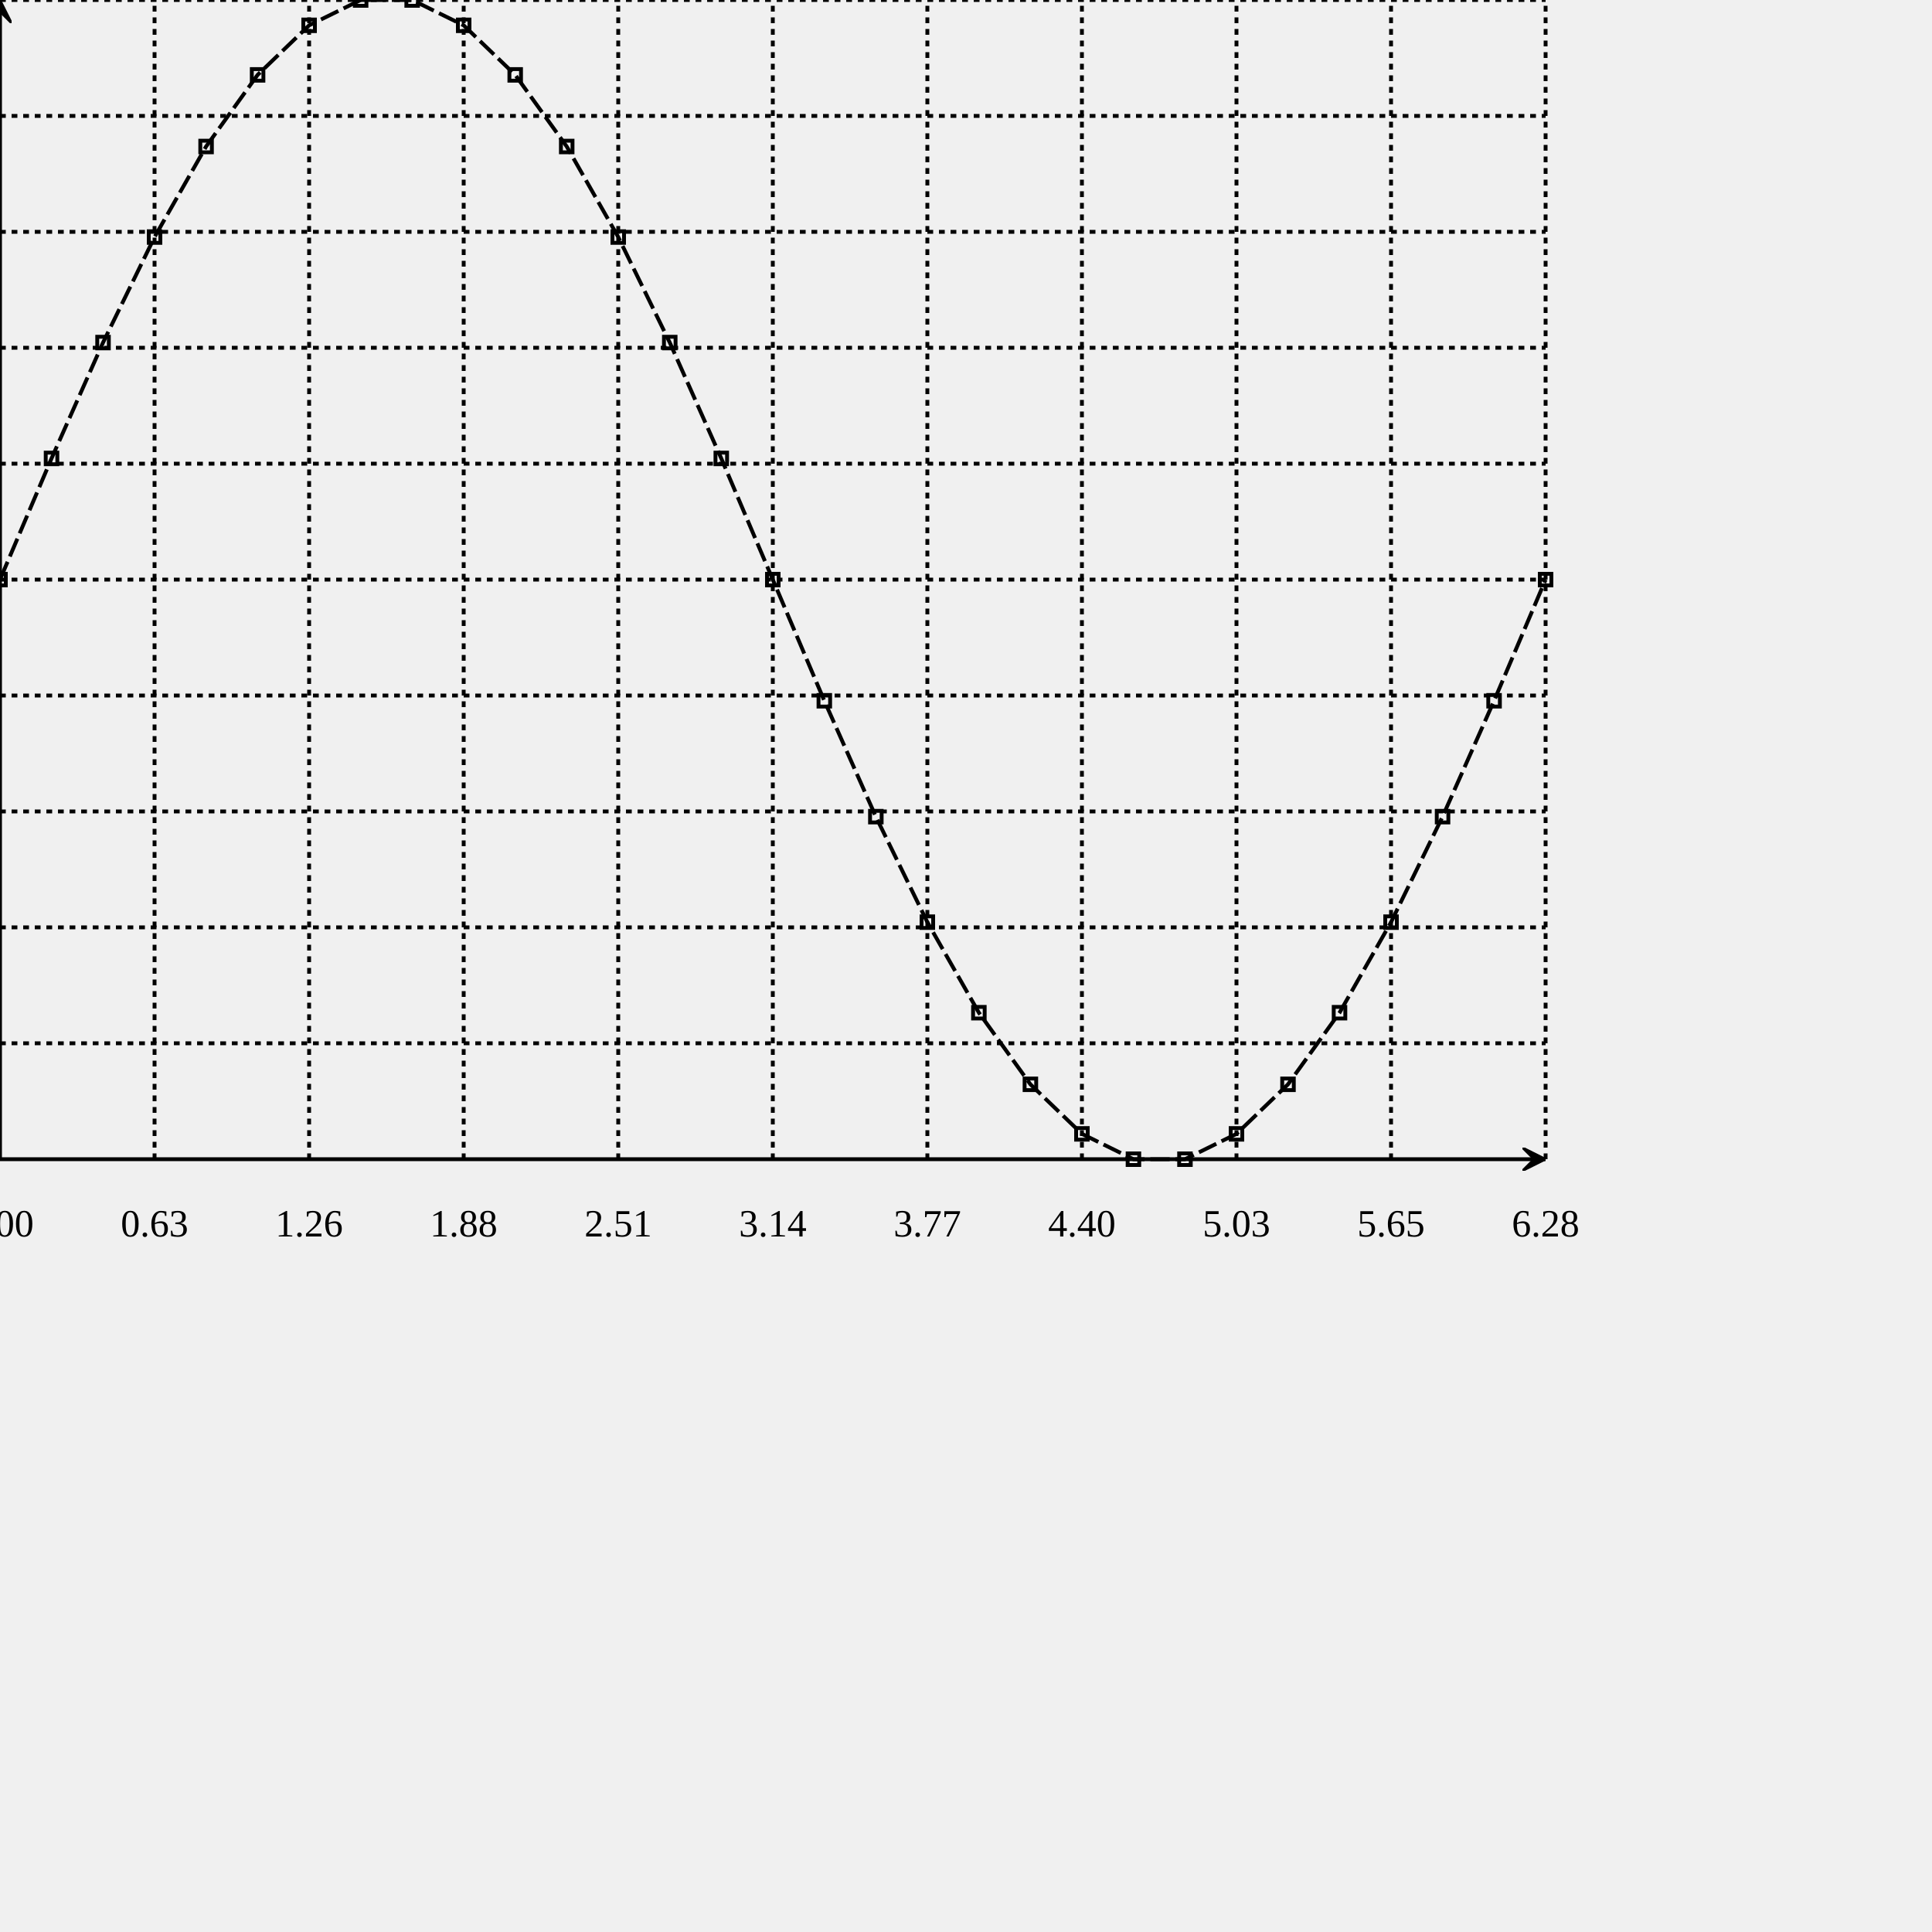
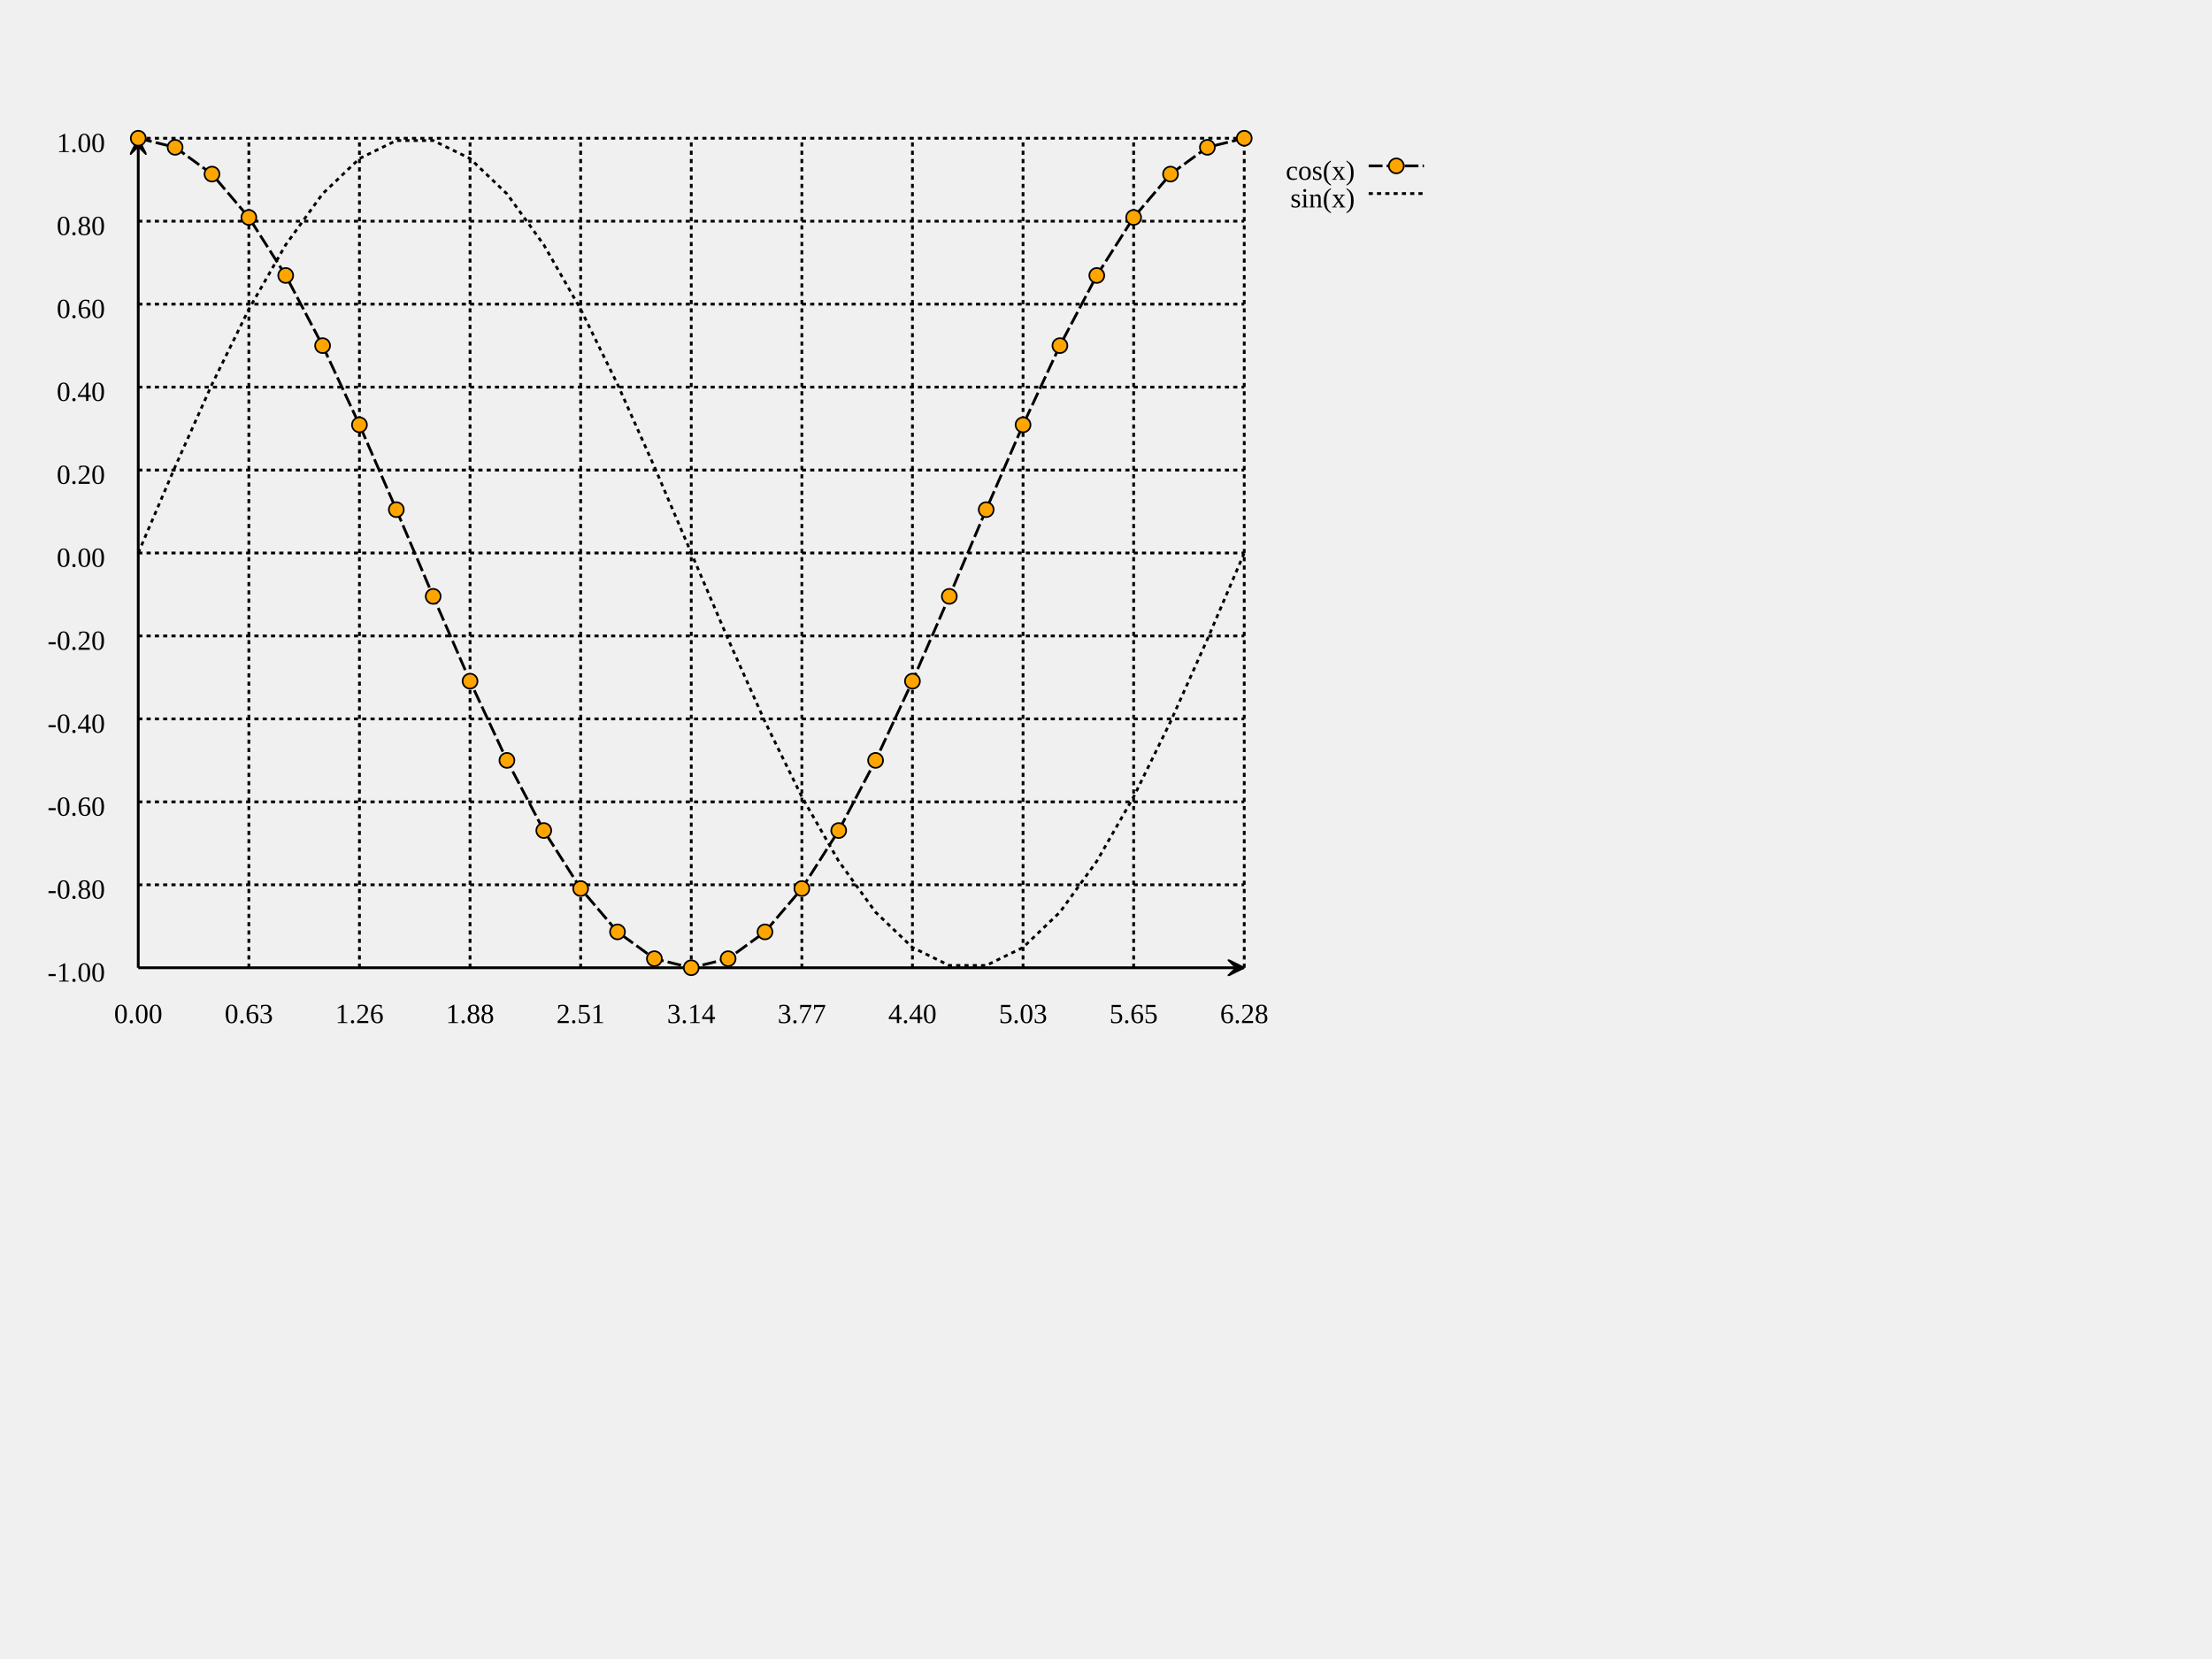
- <svg xmlns="http://www.w3.org/2000/svg" width="1000" height="1000" font-size="20px" version="1.1" style="stroke: black; stroke-width: 2px; fill: none">
+ <svg xmlns="http://www.w3.org/2000/svg" width="1600" height="1200" font-size="20px" version="1.1" style="stroke: black; stroke-width: 2px; fill: none">
  <style> text{stroke:none; stroke-width:0px; fill:black;} </style>
  <defs>
    <marker id="arrow" viewBox="0 0 20 20" refX="20" refY="10" markerUnits="strokeWidth" fill="black" markerWidth="8" markerHeight="6" orient="auto">
      <path d="M 0 0 L 20 10 L 0 20 L 10 10 z" />
    </marker>
    <marker id="reverse-arrow" viewBox="0 0 20 20" refX="0" refY="10" markerUnits="strokeWidth" fill="black" markerWidth="8" markerHeight="6" orient="auto">
      <path d="M 20 0 L 0 10 L 20 20 L 10 10 z" />
    </marker>
    <marker id="point2d" viewBox="0 0 20 20" refX="10" refY="10" markerUnits="strokeWidth" fill="orange" markerWidth="6" markerHeight="6" orient="auto">
      <circle cx="10" cy="10" r="9" />
    </marker>
    <marker id="point2d-black" viewBox="0 0 20 20" refX="10" refY="10" markerUnits="strokeWidth" fill="black" markerWidth="6" markerHeight="6" orient="auto">
      <circle cx="10" cy="10" r="9" />
    </marker>
    <marker id="point2d-white" viewBox="0 0 20 20" refX="10" refY="10" markerUnits="strokeWidth" fill="white" markerWidth="6" markerHeight="6" orient="auto">
      <circle cx="10" cy="10" r="9" />
    </marker>
    <marker id="point2d-gray" viewBox="0 0 20 20" refX="10" refY="10" markerUnits="strokeWidth" fill="#888888" markerWidth="6" markerHeight="6" orient="auto">
      <circle cx="10" cy="10" r="9" />
    </marker>
    <filter id="shadow" filterRes="50" x="0" y="0">
      <feGaussianBlur stdDeviation="2 2" />
      <feOffset dx="2" dy="2" />
    </filter>
    <linearGradient x1="0%" x2="100%" id="linear0" y1="0%" y2="100%">
      <stop offset="0%" style="stop-color:rgb(255,255,255);stop-opacity:1" />
      <stop offset="100%" style="stop-color:rgb(220,220,220);stop-opacity:1" />
    </linearGradient>
    <linearGradient x1="0%" x2="100%" id="multi0" y1="100%" y2="100%">
      <stop offset="0%" style="stop-color:rgb(255,255,255);stop-opacity:1" />
      <stop offset="45%" style="stop-color:rgb(255,255,255);stop-opacity:1" />
      <stop offset="46%" style="stop-color:rgb(0,0,0);stop-opacity:1" />
      <stop offset="50%" style="stop-color:rgb(0,0,0);stop-opacity:1" />
      <stop offset="54%" style="stop-color:rgb(0,0,0);stop-opacity:1" />
      <stop offset="55%" style="stop-color:rgb(220,220,220);stop-opacity:1" />
      <stop offset="100%" style="stop-color:rgb(220,220,220);stop-opacity:1" />
    </linearGradient>
    <linearGradient x1="100%" x2="0%" id="multi1" y1="100%" y2="100%">
      <stop offset="0%" style="stop-color:rgb(255,255,255);stop-opacity:1" />
      <stop offset="45%" style="stop-color:rgb(255,255,255);stop-opacity:1" />
      <stop offset="46%" style="stop-color:rgb(0,0,0);stop-opacity:1" />
      <stop offset="50%" style="stop-color:rgb(0,0,0);stop-opacity:1" />
      <stop offset="54%" style="stop-color:rgb(0,0,0);stop-opacity:1" />
      <stop offset="55%" style="stop-color:rgb(220,220,220);stop-opacity:1" />
      <stop offset="100%" style="stop-color:rgb(220,220,220);stop-opacity:1" />
    </linearGradient>
    <linearGradient x1="100%" x2="0%" id="multi2" y1="100%" y2="100%">
      <stop offset="0%" style="stop-color:rgb(255,255,255);stop-opacity:1" />
      <stop offset="45%" style="stop-color:rgb(255,255,255);stop-opacity:1" />
      <stop offset="46%" style="stop-color:rgb(0,0,0);stop-opacity:1" />
      <stop offset="50%" style="stop-color:rgb(0,0,0);stop-opacity:1" />
      <stop offset="54%" style="stop-color:rgb(0,0,0);stop-opacity:1" />
      <stop offset="55%" style="stop-color:rgb(255,255,255);stop-opacity:1" />
      <stop offset="100%" style="stop-color:rgb(255,255,255);stop-opacity:1" />
    </linearGradient>
    <radialGradient id="radial0" cx="30%" cy="30%" r="50%">
      <stop offset="0%" style="stop-color:rgb(255,255,255); stop-opacity:0" />
      <stop offset="100%" style="stop-color:rgb(0,0,255);stop-opacity:1" />
    </radialGradient>
  </defs>
-   <path d="M 0 600 L 800 600" style="marker-end:url(#arrow);" />
-   <text x="0" y="630" dx="0" dy="10" style="stroke-width:1px;fill:black;text-anchor:middle;">0.00</text>
-   <text x="80" y="630" dx="0" dy="10" style="stroke-width:1px;fill:black;text-anchor:middle;">0.63</text>
-   <text x="160" y="630" dx="0" dy="10" style="stroke-width:1px;fill:black;text-anchor:middle;">1.26</text>
-   <text x="240" y="630" dx="0" dy="10" style="stroke-width:1px;fill:black;text-anchor:middle;">1.88</text>
-   <text x="320" y="630" dx="0" dy="10" style="stroke-width:1px;fill:black;text-anchor:middle;">2.51</text>
-   <text x="400" y="630" dx="0" dy="10" style="stroke-width:1px;fill:black;text-anchor:middle;">3.14</text>
-   <text x="480" y="630" dx="0" dy="10" style="stroke-width:1px;fill:black;text-anchor:middle;">3.77</text>
-   <text x="560" y="630" dx="0" dy="10" style="stroke-width:1px;fill:black;text-anchor:middle;">4.40</text>
-   <text x="640" y="630" dx="0" dy="10" style="stroke-width:1px;fill:black;text-anchor:middle;">5.03</text>
-   <text x="720" y="630" dx="0" dy="10" style="stroke-width:1px;fill:black;text-anchor:middle;">5.65</text>
-   <text x="800" y="630" dx="0" dy="10" style="stroke-width:1px;fill:black;text-anchor:middle;">6.28</text>
-   <path d="M 0 600 L 0 0" style="marker-end:url(#arrow);" />
-   <text x="-20" y="0" dx="-20" dy="10" style="text-anchor:end">0.99</text>
-   <text x="-20" y="60" dx="-20" dy="10" style="text-anchor:end">0.80</text>
-   <text x="-20" y="120" dx="-20" dy="10" style="text-anchor:end">0.60</text>
-   <text x="-20" y="180" dx="-20" dy="10" style="text-anchor:end">0.40</text>
-   <text x="-20" y="240" dx="-20" dy="10" style="text-anchor:end">0.20</text>
-   <text x="-20" y="300" dx="-20" dy="10" style="text-anchor:end">0.00</text>
-   <text x="-20" y="360" dx="-20" dy="10" style="text-anchor:end">-0.20</text>
-   <text x="-20" y="420" dx="-20" dy="10" style="text-anchor:end">-0.40</text>
-   <text x="-20" y="480" dx="-20" dy="10" style="text-anchor:end">-0.60</text>
-   <text x="-20" y="540" dx="-20" dy="10" style="text-anchor:end">-0.80</text>
-   <text x="-20" y="600" dx="-20" dy="10" style="text-anchor:end">-0.99</text>
-   <path d="M 80 600 L 80 0" style="stroke-dasharray:3,3;" />
-   <path d="M 160 600 L 160 0" style="stroke-dasharray:3,3;" />
-   <path d="M 240 600 L 240 0" style="stroke-dasharray:3,3;" />
-   <path d="M 320 600 L 320 0" style="stroke-dasharray:3,3;" />
-   <path d="M 400 600 L 400 0" style="stroke-dasharray:3,3;" />
-   <path d="M 480 600 L 480 0" style="stroke-dasharray:3,3;" />
-   <path d="M 560 600 L 560 0" style="stroke-dasharray:3,3;" />
-   <path d="M 640 600 L 640 0" style="stroke-dasharray:3,3;" />
-   <path d="M 720 600 L 720 0" style="stroke-dasharray:3,3;" />
-   <path d="M 800 600 L 800 0" style="stroke-dasharray:3,3;" />
-   <path d="M 0 0 L 800 0" style="stroke-dasharray:3,3;" />
-   <path d="M 0 60 L 800 60" style="stroke-dasharray:3,3;" />
-   <path d="M 0 120 L 800 120" style="stroke-dasharray:3,3;" />
-   <path d="M 0 180 L 800 180" style="stroke-dasharray:3,3;" />
-   <path d="M 0 240 L 800 240" style="stroke-dasharray:3,3;" />
-   <path d="M 0 300 L 800 300" style="stroke-dasharray:3,3;" />
-   <path d="M 0 360 L 800 360" style="stroke-dasharray:3,3;" />
-   <path d="M 0 420 L 800 420" style="stroke-dasharray:3,3;" />
-   <path d="M 0 480 L 800 480" style="stroke-dasharray:3,3;" />
-   <path d="M 0 540 L 800 540" style="stroke-dasharray:3,3;" />
-   <path d="M 0 300 L 26.667 237.283 L 53.333 177.307 L 80 122.693 L 106.667 75.829 L 133.333 38.761 L 160 13.111 L 186.667 3.3490153302679e-14 L 213.333 0 L 240 13.111 L 266.667 38.761 L 293.333 75.829 L 320 122.693 L 346.667 177.307 L 373.333 237.283 L 400 300 L 426.667 362.717 L 453.333 422.693 L 480 477.307 L 506.667 524.171 L 533.333 561.239 L 560 586.889 L 586.667 600 L 613.333 600 L 640 586.889 L 666.667 561.239 L 693.333 524.171 L 720 477.307 L 746.667 422.693 L 773.333 362.717 L 800 300" style="stroke-dasharray:10,3;" />
-   <rect x="-3" y="297" width="6" height="6" style="" />
-   <rect x="23.667" y="234.283" width="6" height="6" style="" />
-   <rect x="50.333" y="174.307" width="6" height="6" style="" />
-   <rect x="77" y="119.693" width="6" height="6" style="" />
-   <rect x="103.667" y="72.829" width="6" height="6" style="" />
-   <rect x="130.333" y="35.761" width="6" height="6" style="" />
-   <rect x="157" y="10.111" width="6" height="6" style="" />
-   <rect x="183.667" y="-3" width="6" height="6" style="" />
-   <rect x="210.333" y="-3" width="6" height="6" style="" />
-   <rect x="237" y="10.111" width="6" height="6" style="" />
-   <rect x="263.667" y="35.761" width="6" height="6" style="" />
-   <rect x="290.333" y="72.829" width="6" height="6" style="" />
-   <rect x="317" y="119.693" width="6" height="6" style="" />
-   <rect x="343.667" y="174.307" width="6" height="6" style="" />
-   <rect x="370.333" y="234.283" width="6" height="6" style="" />
-   <rect x="397" y="297" width="6" height="6" style="" />
-   <rect x="423.667" y="359.717" width="6" height="6" style="" />
-   <rect x="450.333" y="419.693" width="6" height="6" style="" />
-   <rect x="477" y="474.307" width="6" height="6" style="" />
-   <rect x="503.667" y="521.171" width="6" height="6" style="" />
-   <rect x="530.333" y="558.239" width="6" height="6" style="" />
-   <rect x="557" y="583.889" width="6" height="6" style="" />
-   <rect x="583.667" y="597" width="6" height="6" style="" />
-   <rect x="610.333" y="597" width="6" height="6" style="" />
-   <rect x="637" y="583.889" width="6" height="6" style="" />
-   <rect x="663.667" y="558.239" width="6" height="6" style="" />
-   <rect x="690.333" y="521.171" width="6" height="6" style="" />
-   <rect x="717" y="474.307" width="6" height="6" style="" />
-   <rect x="743.667" y="419.693" width="6" height="6" style="" />
-   <rect x="770.333" y="359.717" width="6" height="6" style="" />
-   <rect x="797" y="297" width="6" height="6" style="" />
+   <path d="M 100 700 L 900 700" style="marker-start:url(#nil);marker-end:url(#arrow);marker-mid:url(#nil);" />
+   <path d="M 100 700 L 100 100" style="marker-start:url(#nil);marker-end:url(#arrow);marker-mid:url(#nil);" />
+   <text x="100" y="730" dx="0" dy="10" style="stroke-width:1px;fill:black;text-anchor:middle;">0.00</text>
+   <text x="180" y="730" dx="0" dy="10" style="stroke-width:1px;fill:black;text-anchor:middle;">0.63</text>
+   <path d="M 180 700 L 180 100" style="marker-start:url(#nil);marker-end:url(#nil);marker-mid:url(#nil);stroke-dasharray:3,3;" />
+   <text x="260" y="730" dx="0" dy="10" style="stroke-width:1px;fill:black;text-anchor:middle;">1.26</text>
+   <path d="M 260 700 L 260 100" style="marker-start:url(#nil);marker-end:url(#nil);marker-mid:url(#nil);stroke-dasharray:3,3;" />
+   <text x="340" y="730" dx="0" dy="10" style="stroke-width:1px;fill:black;text-anchor:middle;">1.88</text>
+   <path d="M 340 700 L 340 100" style="marker-start:url(#nil);marker-end:url(#nil);marker-mid:url(#nil);stroke-dasharray:3,3;" />
+   <text x="420" y="730" dx="0" dy="10" style="stroke-width:1px;fill:black;text-anchor:middle;">2.51</text>
+   <path d="M 420 700 L 420 100" style="marker-start:url(#nil);marker-end:url(#nil);marker-mid:url(#nil);stroke-dasharray:3,3;" />
+   <text x="500" y="730" dx="0" dy="10" style="stroke-width:1px;fill:black;text-anchor:middle;">3.14</text>
+   <path d="M 500 700 L 500 100" style="marker-start:url(#nil);marker-end:url(#nil);marker-mid:url(#nil);stroke-dasharray:3,3;" />
+   <text x="580" y="730" dx="0" dy="10" style="stroke-width:1px;fill:black;text-anchor:middle;">3.77</text>
+   <path d="M 580 700 L 580 100" style="marker-start:url(#nil);marker-end:url(#nil);marker-mid:url(#nil);stroke-dasharray:3,3;" />
+   <text x="660" y="730" dx="0" dy="10" style="stroke-width:1px;fill:black;text-anchor:middle;">4.40</text>
+   <path d="M 660 700 L 660 100" style="marker-start:url(#nil);marker-end:url(#nil);marker-mid:url(#nil);stroke-dasharray:3,3;" />
+   <text x="740" y="730" dx="0" dy="10" style="stroke-width:1px;fill:black;text-anchor:middle;">5.03</text>
+   <path d="M 740 700 L 740 100" style="marker-start:url(#nil);marker-end:url(#nil);marker-mid:url(#nil);stroke-dasharray:3,3;" />
+   <text x="820" y="730" dx="0" dy="10" style="stroke-width:1px;fill:black;text-anchor:middle;">5.65</text>
+   <path d="M 820 700 L 820 100" style="marker-start:url(#nil);marker-end:url(#nil);marker-mid:url(#nil);stroke-dasharray:3,3;" />
+   <text x="900" y="730" dx="0" dy="10" style="stroke-width:1px;fill:black;text-anchor:middle;">6.28</text>
+   <path d="M 900 700 L 900 100" style="marker-start:url(#nil);marker-end:url(#nil);marker-mid:url(#nil);stroke-dasharray:3,3;" />
+   <text x="76" y="700" dx="0" dy="10" style="text-anchor:end">-1.00</text>
+   <text x="76" y="640" dx="0" dy="10" style="text-anchor:end">-0.80</text>
+   <path d="M 100 640 L 900 640" style="marker-start:url(#nil);marker-end:url(#nil);marker-mid:url(#nil);stroke-dasharray:3,3;" />
+   <text x="76" y="580" dx="0" dy="10" style="text-anchor:end">-0.60</text>
+   <path d="M 100 580 L 900 580" style="marker-start:url(#nil);marker-end:url(#nil);marker-mid:url(#nil);stroke-dasharray:3,3;" />
+   <text x="76" y="520" dx="0" dy="10" style="text-anchor:end">-0.40</text>
+   <path d="M 100 520 L 900 520" style="marker-start:url(#nil);marker-end:url(#nil);marker-mid:url(#nil);stroke-dasharray:3,3;" />
+   <text x="76" y="460" dx="0" dy="10" style="text-anchor:end">-0.20</text>
+   <path d="M 100 460 L 900 460" style="marker-start:url(#nil);marker-end:url(#nil);marker-mid:url(#nil);stroke-dasharray:3,3;" />
+   <text x="76" y="400" dx="0" dy="10" style="text-anchor:end">0.00</text>
+   <path d="M 100 400 L 900 400" style="marker-start:url(#nil);marker-end:url(#nil);marker-mid:url(#nil);stroke-dasharray:3,3;" />
+   <text x="76" y="340" dx="0" dy="10" style="text-anchor:end">0.20</text>
+   <path d="M 100 340 L 900 340" style="marker-start:url(#nil);marker-end:url(#nil);marker-mid:url(#nil);stroke-dasharray:3,3;" />
+   <text x="76" y="280" dx="0" dy="10" style="text-anchor:end">0.40</text>
+   <path d="M 100 280 L 900 280" style="marker-start:url(#nil);marker-end:url(#nil);marker-mid:url(#nil);stroke-dasharray:3,3;" />
+   <text x="76" y="220" dx="0" dy="10" style="text-anchor:end">0.60</text>
+   <path d="M 100 220 L 900 220" style="marker-start:url(#nil);marker-end:url(#nil);marker-mid:url(#nil);stroke-dasharray:3,3;" />
+   <text x="76" y="160" dx="0" dy="10" style="text-anchor:end">0.80</text>
+   <path d="M 100 160 L 900 160" style="marker-start:url(#nil);marker-end:url(#nil);marker-mid:url(#nil);stroke-dasharray:3,3;" />
+   <text x="76" y="100" dx="0" dy="10" style="text-anchor:end">1.00</text>
+   <path d="M 100 100 L 900 100" style="marker-start:url(#nil);marker-end:url(#nil);marker-mid:url(#nil);stroke-dasharray:3,3;" />
+   <path d="M 100 100 L 126.667 106.556 L 153.333 125.936 L 180 157.295 L 206.667 199.261 L 233.333 250 L 260 307.295 L 286.667 368.641 L 313.333 431.359 L 340 492.705 L 366.667 550 L 393.333 600.739 L 420 642.705 L 446.667 674.064 L 473.333 693.444 L 500 700 L 526.667 693.444 L 553.333 674.064 L 580 642.705 L 606.667 600.739 L 633.333 550 L 660 492.705 L 686.667 431.359 L 713.333 368.641 L 740 307.295 L 766.667 250 L 793.333 199.261 L 820 157.295 L 846.667 125.936 L 873.333 106.556 L 900 100" style="marker-start:url(#point2d);marker-end:url(#point2d);marker-mid:url(#point2d);stroke-dasharray:10,3;" />
+   <text x="980" y="120" dx="0" dy="10" style="text-anchor:end">cos(x)</text>
+   <path d="M 990 120 L 1010 120 L 1030 120" style="marker-start:url(#nil);marker-end:url(#nil);marker-mid:url(#point2d);stroke-dasharray:10,3;" />
+   <path d="M 100 400 L 126.667 337.626 L 153.333 277.979 L 180 223.664 L 206.667 177.057 L 233.333 140.192 L 260 114.683 L 286.667 101.643 L 313.333 101.643 L 340 114.683 L 366.667 140.192 L 393.333 177.057 L 420 223.664 L 446.667 277.979 L 473.333 337.626 L 500 400 L 526.667 462.374 L 553.333 522.021 L 580 576.336 L 606.667 622.943 L 633.333 659.808 L 660 685.317 L 686.667 698.357 L 713.333 698.357 L 740 685.317 L 766.667 659.808 L 793.333 622.943 L 820 576.336 L 846.667 522.021 L 873.333 462.374 L 900 400" style="marker-start:url(#nil);marker-end:url(#nil);marker-mid:url(#nil);stroke-dasharray:3,3;" />
+   <text x="980" y="140" dx="0" dy="10" style="text-anchor:end">sin(x)</text>
+   <path d="M 990 140 L 1010 140 L 1030 140" style="marker-start:url(#nil);marker-end:url(#nil);marker-mid:url(#nil);stroke-dasharray:3,3;" />
</svg>
